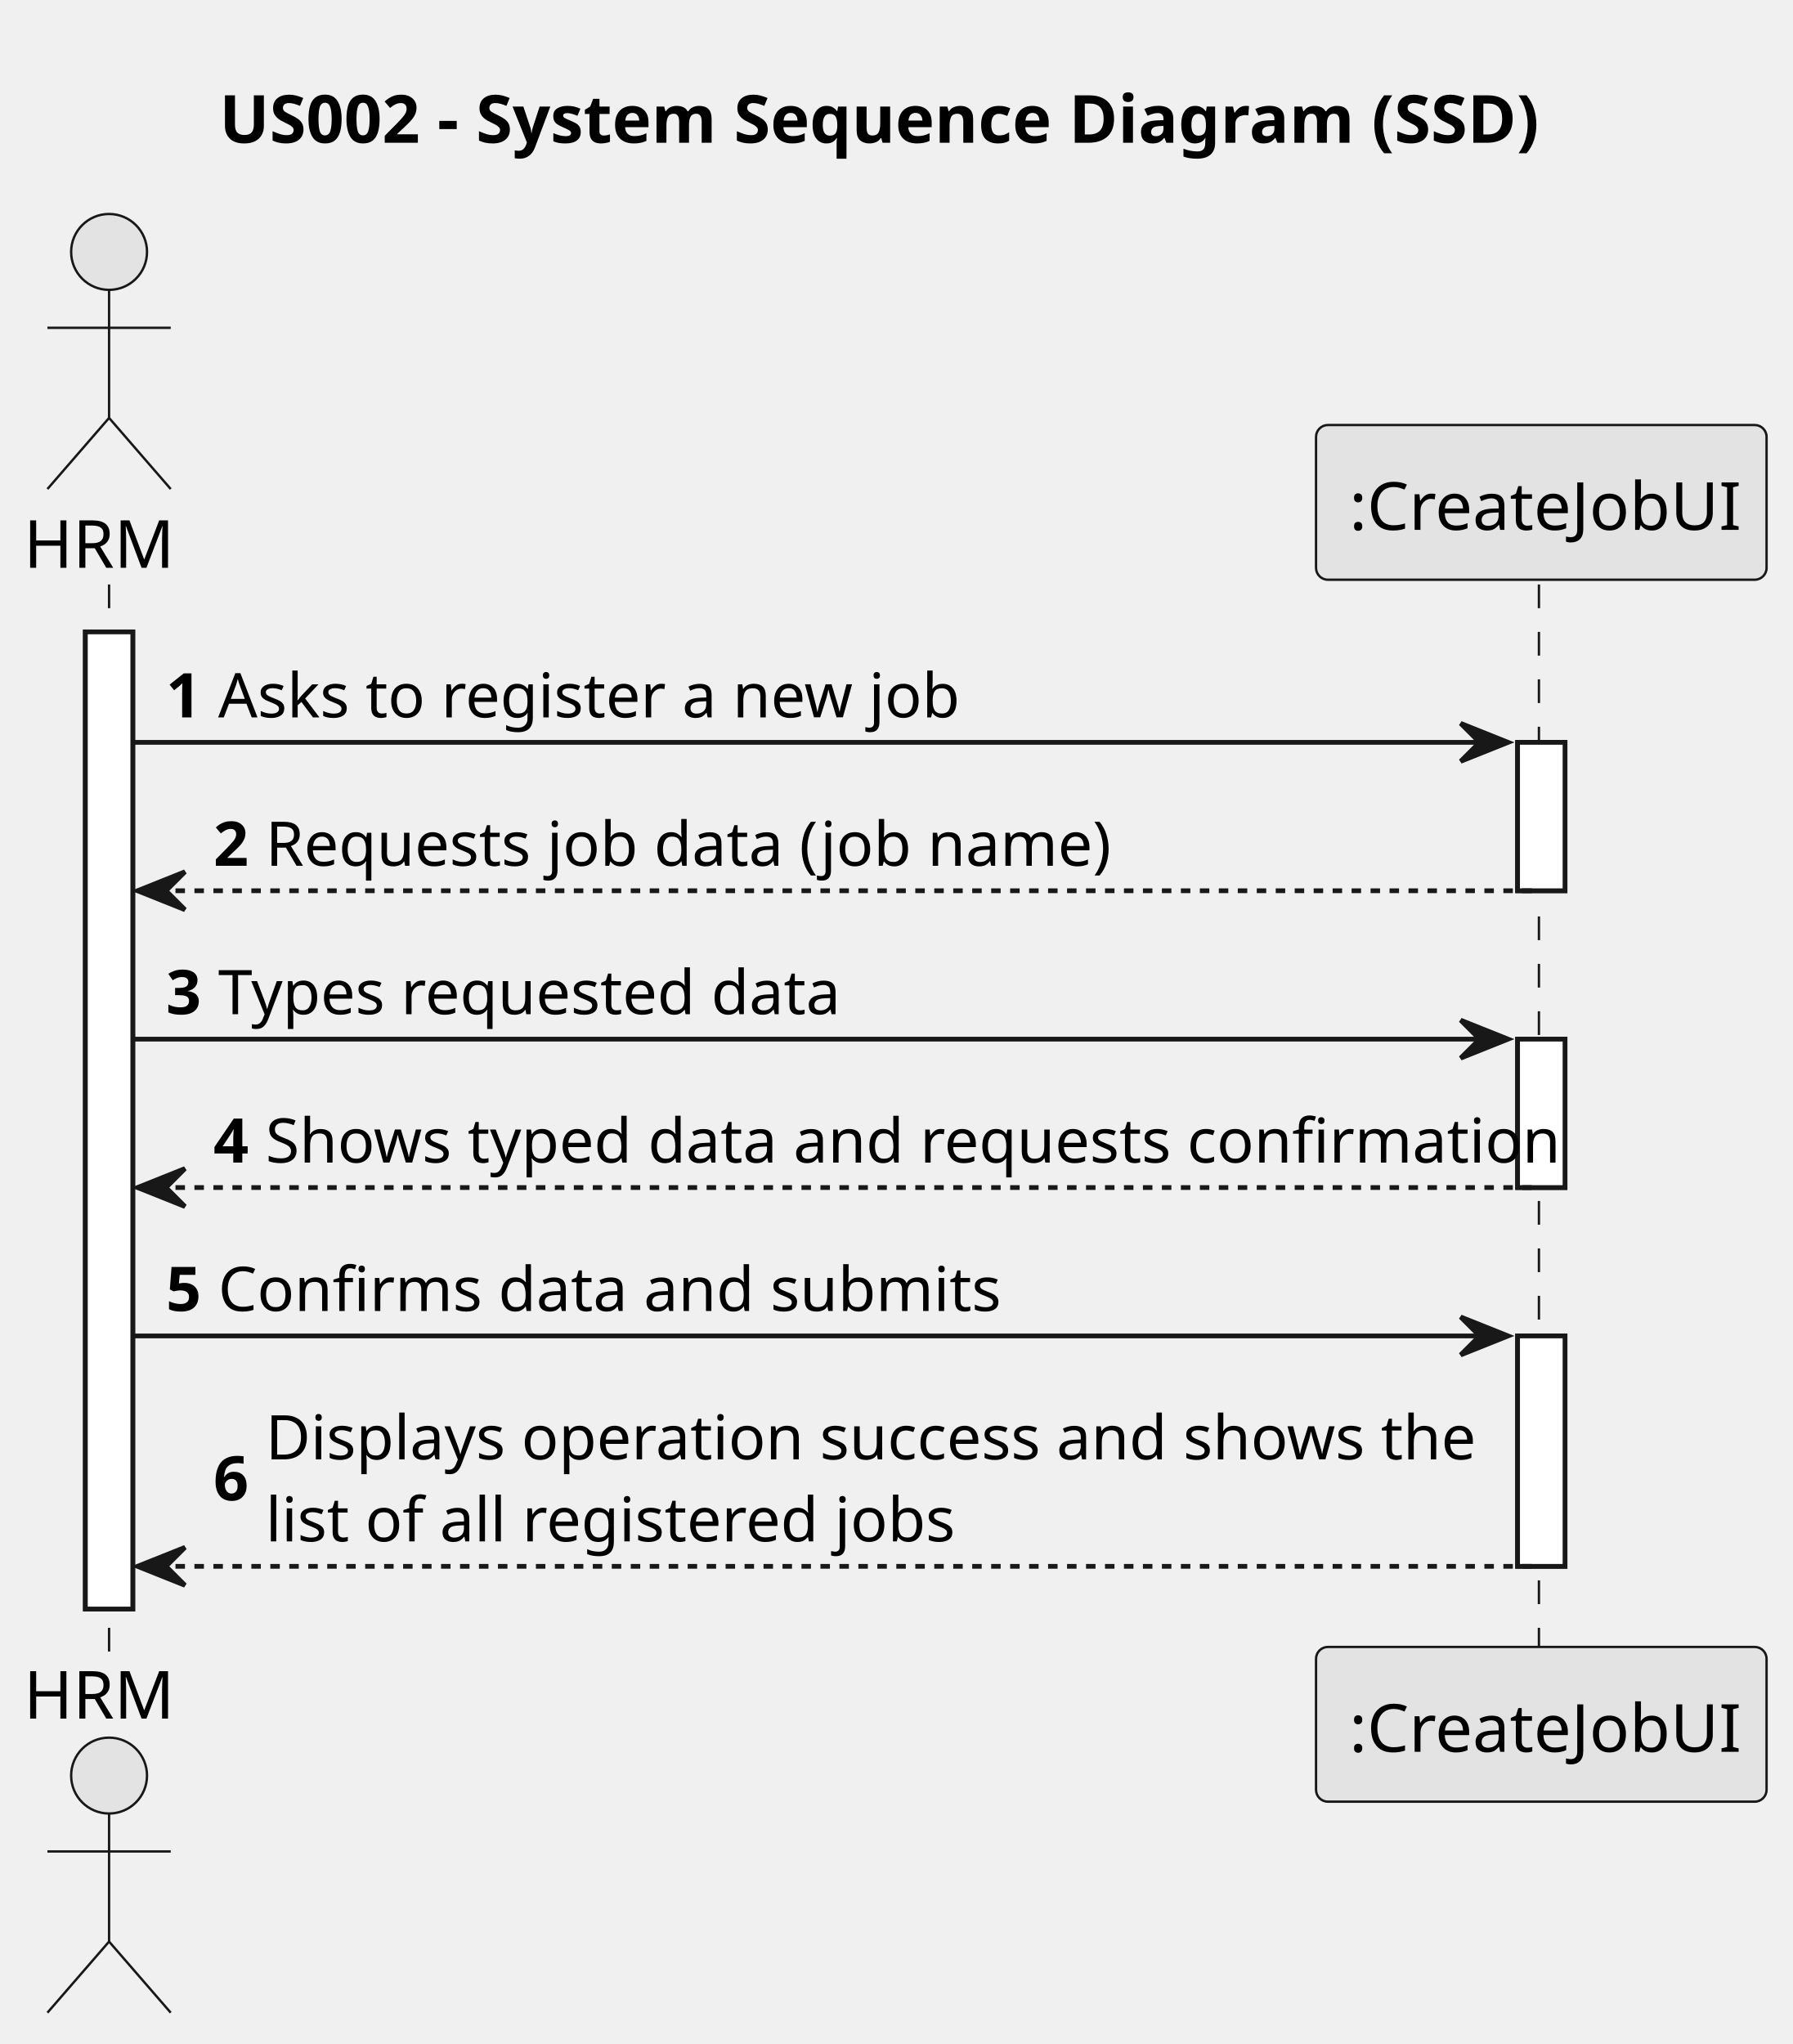
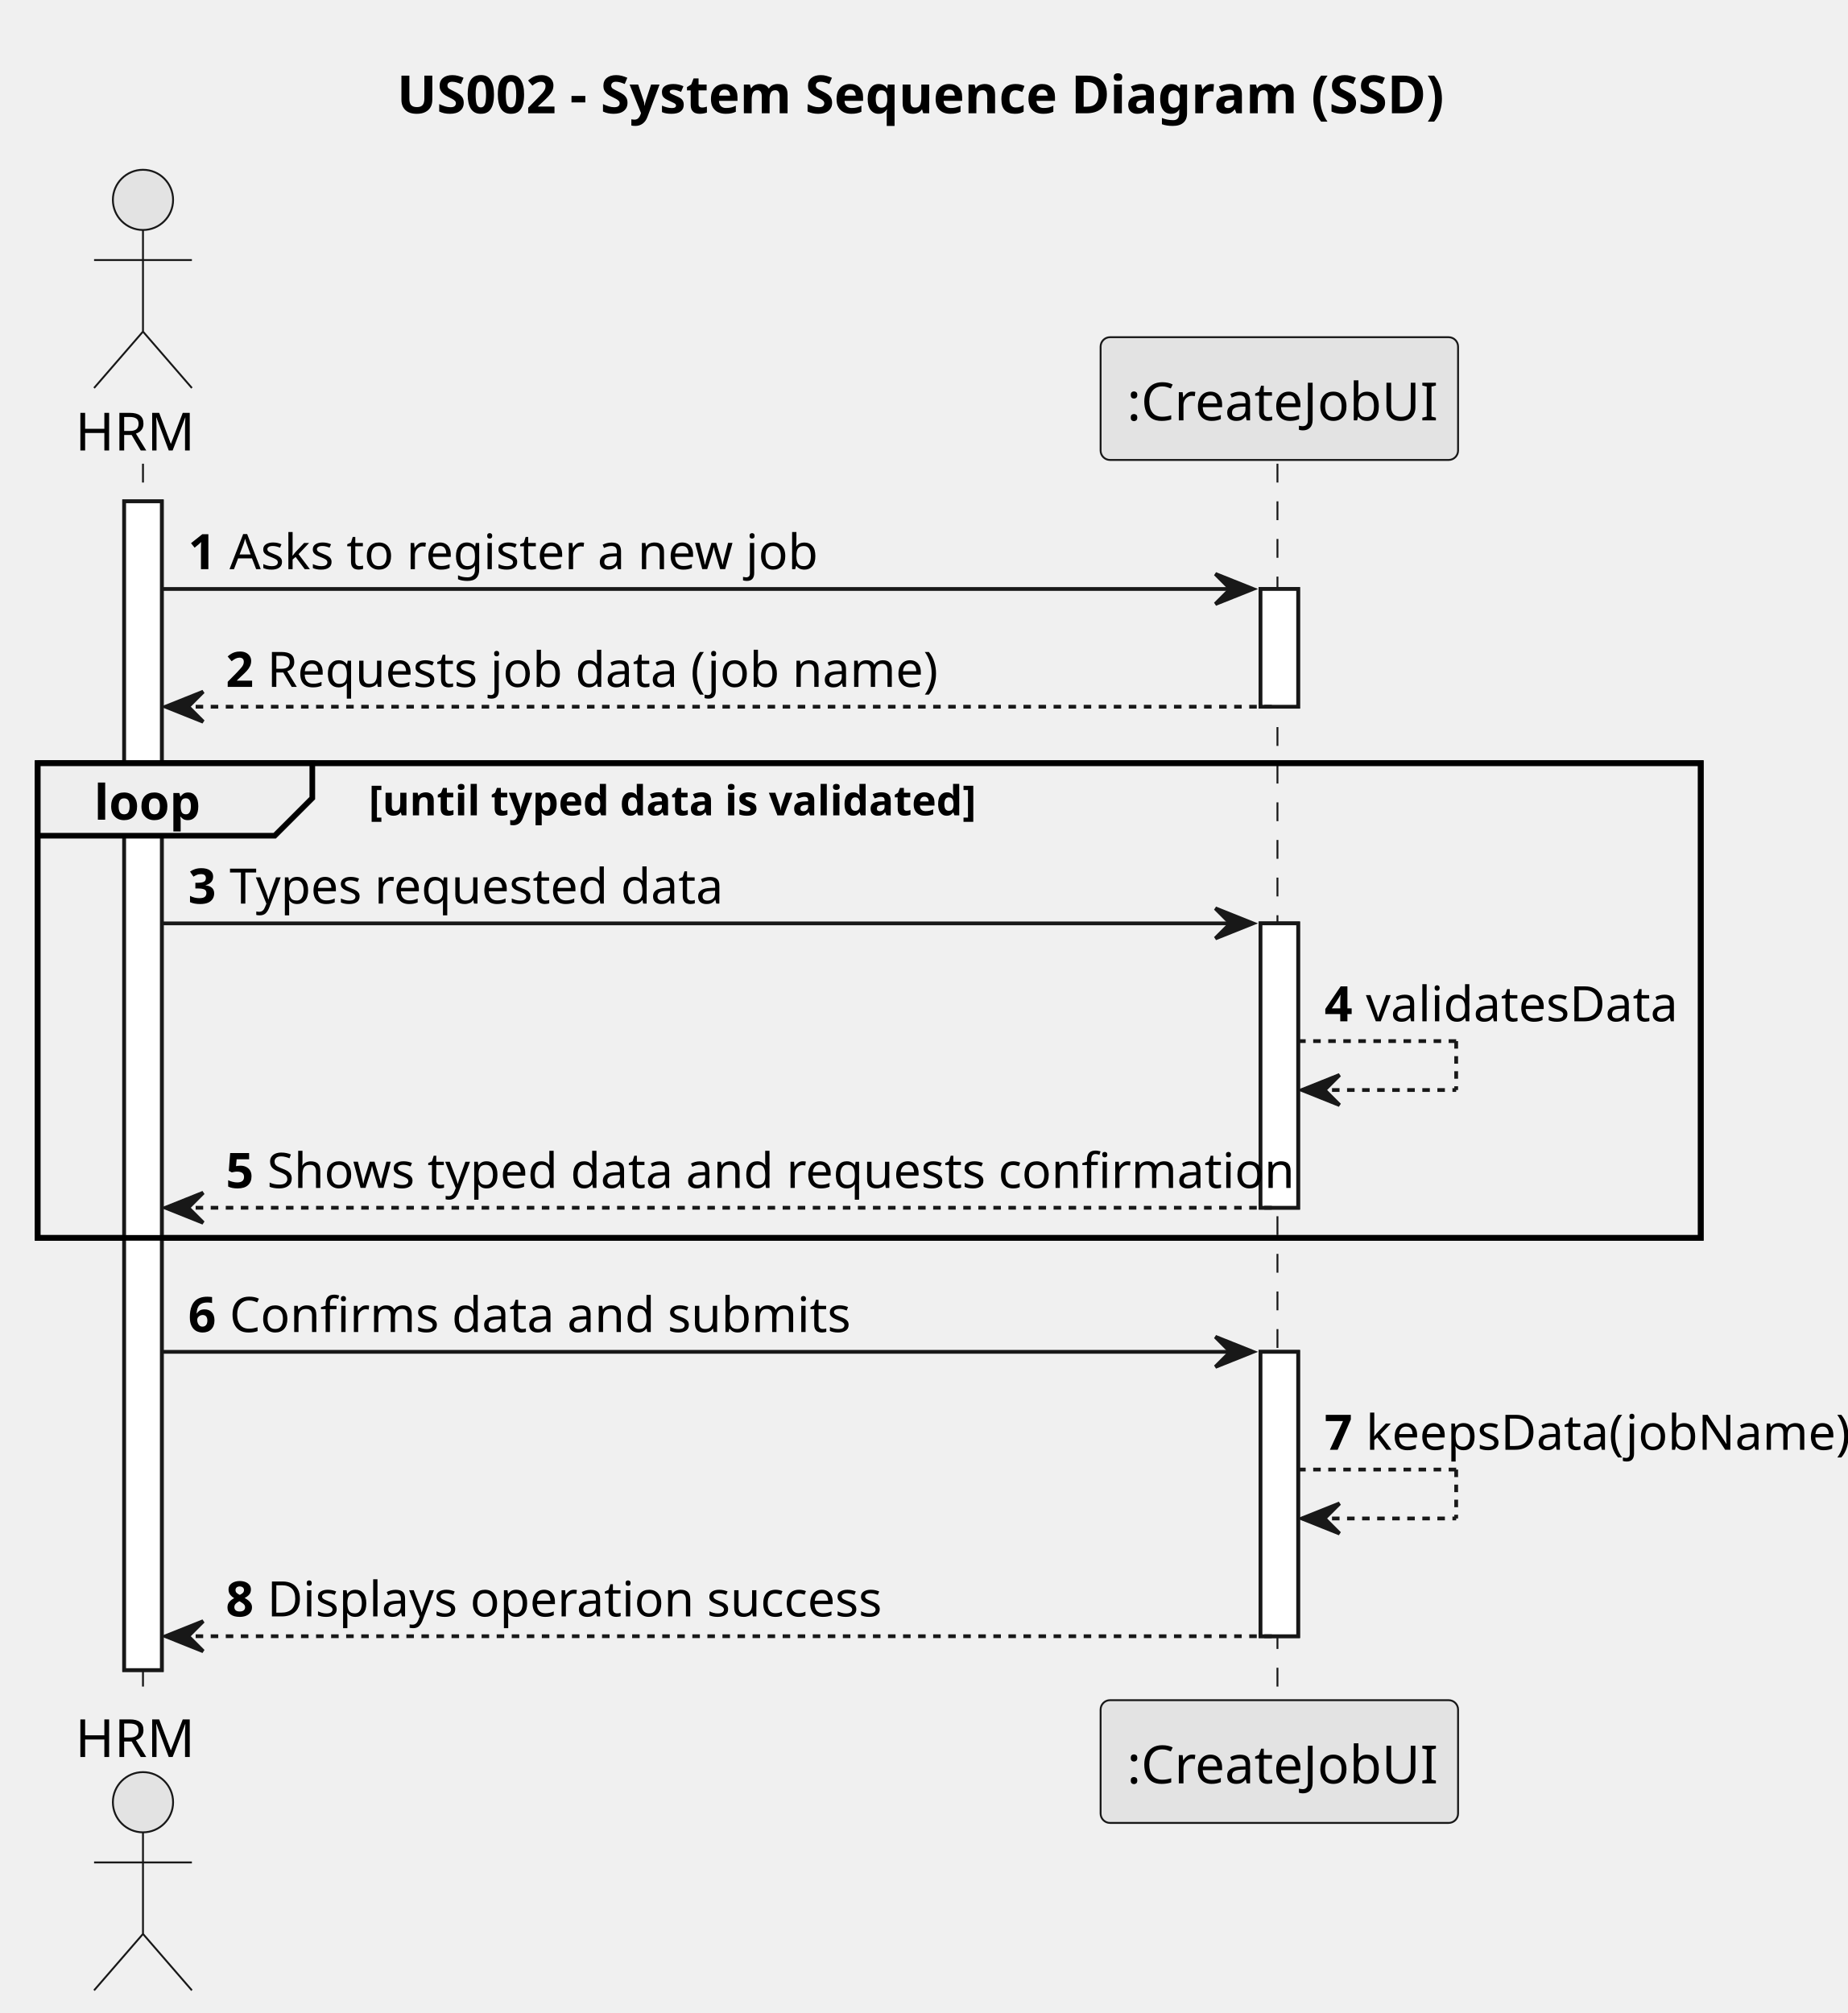
- <svg xmlns="http://www.w3.org/2000/svg" contentStyleType="text/css" height="431px" preserveAspectRatio="none" style="width:378px;height:431px;background:#FFFFFF;" version="1.1" viewBox="0 0 378 431" width="378px" zoomAndPan="magnify">
+ <svg xmlns="http://www.w3.org/2000/svg" contentStyleType="text/css" height="535px" preserveAspectRatio="none" style="width:491px;height:535px;background:#FFFFFF;" version="1.1" viewBox="0 0 491 535" width="491px" zoomAndPan="magnify">
  <defs />
  <g>
-     <text fill="#000000" font-family="sans-serif" font-size="14" font-weight="bold" lengthAdjust="spacing" textLength="284" x="46.25" y="30.107">US002 - System Sequence Diagram (SSD)</text>
-     <rect fill="#FFFFFF" height="206.037" style="stroke:#181818;stroke-width:1.0;" width="10" x="18" y="133.242" />
-     <rect fill="#FFFFFF" height="31.291" style="stroke:#181818;stroke-width:1.0;" width="10" x="320" y="156.533" />
-     <rect fill="#FFFFFF" height="31.291" style="stroke:#181818;stroke-width:1.0;" width="10" x="320" y="219.115" />
-     <rect fill="#FFFFFF" height="48.582" style="stroke:#181818;stroke-width:1.0;" width="10" x="320" y="281.697" />
-     <line style="stroke:#181818;stroke-width:0.5;stroke-dasharray:5.0,5.0;" x1="23" x2="23" y1="123.242" y2="348.279" />
-     <line style="stroke:#181818;stroke-width:0.5;stroke-dasharray:5.0,5.0;" x1="324.5" x2="324.5" y1="123.242" y2="348.279" />
-     <text fill="#000000" font-family="sans-serif" font-size="14" lengthAdjust="spacing" textLength="30" x="5" y="119.728">HRM</text>
-     <ellipse cx="23" cy="53.121" fill="#E3E3E3" rx="8" ry="8" style="stroke:#181818;stroke-width:0.5;" />
-     <path d="M23,61.121 L23,88.121 M10,69.121 L36,69.121 M23,88.121 L10,103.121 M23,88.121 L36,103.121 " fill="none" style="stroke:#181818;stroke-width:0.5;" />
-     <text fill="#000000" font-family="sans-serif" font-size="14" lengthAdjust="spacing" textLength="30" x="5" y="362.387">HRM</text>
-     <ellipse cx="23" cy="374.4" fill="#E3E3E3" rx="8" ry="8" style="stroke:#181818;stroke-width:0.5;" />
-     <path d="M23,382.4 L23,409.4 M10,390.4 L36,390.4 M23,409.4 L10,424.4 M23,409.4 L36,424.4 " fill="none" style="stroke:#181818;stroke-width:0.5;" />
-     <rect fill="#E3E3E3" height="32.621" rx="2.5" ry="2.5" style="stroke:#181818;stroke-width:0.5;" width="95" x="277.5" y="89.621" />
-     <text fill="#000000" font-family="sans-serif" font-size="14" lengthAdjust="spacing" textLength="81" x="284.5" y="111.728">:CreateJobUI</text>
-     <rect fill="#E3E3E3" height="32.621" rx="2.5" ry="2.5" style="stroke:#181818;stroke-width:0.5;" width="95" x="277.5" y="347.279" />
-     <text fill="#000000" font-family="sans-serif" font-size="14" lengthAdjust="spacing" textLength="81" x="284.5" y="369.387">:CreateJobUI</text>
-     <rect fill="#FFFFFF" height="206.037" style="stroke:#181818;stroke-width:1.0;" width="10" x="18" y="133.242" />
-     <rect fill="#FFFFFF" height="31.291" style="stroke:#181818;stroke-width:1.0;" width="10" x="320" y="156.533" />
-     <rect fill="#FFFFFF" height="31.291" style="stroke:#181818;stroke-width:1.0;" width="10" x="320" y="219.115" />
-     <rect fill="#FFFFFF" height="48.582" style="stroke:#181818;stroke-width:1.0;" width="10" x="320" y="281.697" />
-     <polygon fill="#181818" points="308,152.533,318,156.533,308,160.533,312,156.533" style="stroke:#181818;stroke-width:1.0;" />
-     <line style="stroke:#181818;stroke-width:1.0;" x1="28" x2="314" y1="156.533" y2="156.533" />
-     <text fill="#000000" font-family="sans-serif" font-size="13" font-weight="bold" lengthAdjust="spacing" textLength="7" x="35" y="151.27">1</text>
-     <text fill="#000000" font-family="sans-serif" font-size="13" lengthAdjust="spacing" textLength="151" x="46" y="151.27">Asks to register a new job</text>
-     <polygon fill="#181818" points="39,183.824,29,187.824,39,191.824,35,187.824" style="stroke:#181818;stroke-width:1.0;" />
-     <line style="stroke:#181818;stroke-width:1.0;stroke-dasharray:2.0,2.0;" x1="33" x2="324" y1="187.824" y2="187.824" />
-     <text fill="#000000" font-family="sans-serif" font-size="13" font-weight="bold" lengthAdjust="spacing" textLength="7" x="45" y="182.561">2</text>
-     <text fill="#000000" font-family="sans-serif" font-size="13" lengthAdjust="spacing" textLength="170" x="56" y="182.561">Requests job data (job name)</text>
-     <polygon fill="#181818" points="308,215.115,318,219.115,308,223.115,312,219.115" style="stroke:#181818;stroke-width:1.0;" />
-     <line style="stroke:#181818;stroke-width:1.0;" x1="28" x2="314" y1="219.115" y2="219.115" />
-     <text fill="#000000" font-family="sans-serif" font-size="13" font-weight="bold" lengthAdjust="spacing" textLength="7" x="35" y="213.852">3</text>
-     <text fill="#000000" font-family="sans-serif" font-size="13" lengthAdjust="spacing" textLength="125" x="46" y="213.852">Types requested data</text>
-     <polygon fill="#181818" points="39,246.406,29,250.406,39,254.406,35,250.406" style="stroke:#181818;stroke-width:1.0;" />
-     <line style="stroke:#181818;stroke-width:1.0;stroke-dasharray:2.0,2.0;" x1="33" x2="324" y1="250.406" y2="250.406" />
-     <text fill="#000000" font-family="sans-serif" font-size="13" font-weight="bold" lengthAdjust="spacing" textLength="7" x="45" y="245.144">4</text>
-     <text fill="#000000" font-family="sans-serif" font-size="13" lengthAdjust="spacing" textLength="257" x="56" y="245.144">Shows typed data and requests confirmation</text>
-     <polygon fill="#181818" points="308,277.697,318,281.697,308,285.697,312,281.697" style="stroke:#181818;stroke-width:1.0;" />
-     <line style="stroke:#181818;stroke-width:1.0;" x1="28" x2="314" y1="281.697" y2="281.697" />
-     <text fill="#000000" font-family="sans-serif" font-size="13" font-weight="bold" lengthAdjust="spacing" textLength="7" x="35" y="276.435">5</text>
-     <text fill="#000000" font-family="sans-serif" font-size="13" lengthAdjust="spacing" textLength="155" x="46" y="276.435">Confirms data and submits</text>
-     <polygon fill="#181818" points="39,326.279,29,330.279,39,334.279,35,330.279" style="stroke:#181818;stroke-width:1.0;" />
-     <line style="stroke:#181818;stroke-width:1.0;stroke-dasharray:2.0,2.0;" x1="33" x2="324" y1="330.279" y2="330.279" />
-     <text fill="#000000" font-family="sans-serif" font-size="13" font-weight="bold" lengthAdjust="spacing" textLength="7" x="45" y="316.371">6</text>
-     <text fill="#000000" font-family="sans-serif" font-size="13" lengthAdjust="spacing" textLength="248" x="56" y="307.726">Displays operation success and shows the</text>
-     <text fill="#000000" font-family="sans-serif" font-size="13" lengthAdjust="spacing" textLength="137" x="56" y="325.017">list of all registered jobs</text>
+     <text fill="#000000" font-family="sans-serif" font-size="14" font-weight="bold" lengthAdjust="spacing" textLength="284" x="105.5" y="30.107">US002 - System Sequence Diagram (SSD)</text>
+     <rect fill="#FFFFFF" height="310.619" style="stroke:#181818;stroke-width:1.0;" width="10" x="33" y="133.242" />
+     <rect fill="#FFFFFF" height="31.291" style="stroke:#181818;stroke-width:1.0;" width="10" x="335" y="156.533" />
+     <rect fill="#FFFFFF" height="75.582" style="stroke:#181818;stroke-width:1.0;" width="10" x="335" y="245.406" />
+     <rect fill="#FFFFFF" height="75.582" style="stroke:#181818;stroke-width:1.0;" width="10" x="335" y="359.279" />
+     <rect fill="none" height="126.164" style="stroke:#000000;stroke-width:1.5;" width="442" x="10" y="202.824" />
+     <line style="stroke:#181818;stroke-width:0.5;stroke-dasharray:5.0,5.0;" x1="38" x2="38" y1="123.242" y2="452.861" />
+     <line style="stroke:#181818;stroke-width:0.5;stroke-dasharray:5.0,5.0;" x1="339.5" x2="339.5" y1="123.242" y2="452.861" />
+     <text fill="#000000" font-family="sans-serif" font-size="14" lengthAdjust="spacing" textLength="30" x="20" y="119.728">HRM</text>
+     <ellipse cx="38" cy="53.121" fill="#E3E3E3" rx="8" ry="8" style="stroke:#181818;stroke-width:0.5;" />
+     <path d="M38,61.121 L38,88.121 M25,69.121 L51,69.121 M38,88.121 L25,103.121 M38,88.121 L51,103.121 " fill="none" style="stroke:#181818;stroke-width:0.5;" />
+     <text fill="#000000" font-family="sans-serif" font-size="14" lengthAdjust="spacing" textLength="30" x="20" y="466.969">HRM</text>
+     <ellipse cx="38" cy="478.982" fill="#E3E3E3" rx="8" ry="8" style="stroke:#181818;stroke-width:0.5;" />
+     <path d="M38,486.982 L38,513.982 M25,494.982 L51,494.982 M38,513.982 L25,528.982 M38,513.982 L51,528.982 " fill="none" style="stroke:#181818;stroke-width:0.5;" />
+     <rect fill="#E3E3E3" height="32.621" rx="2.5" ry="2.5" style="stroke:#181818;stroke-width:0.5;" width="95" x="292.5" y="89.621" />
+     <text fill="#000000" font-family="sans-serif" font-size="14" lengthAdjust="spacing" textLength="81" x="299.5" y="111.728">:CreateJobUI</text>
+     <rect fill="#E3E3E3" height="32.621" rx="2.5" ry="2.5" style="stroke:#181818;stroke-width:0.5;" width="95" x="292.5" y="451.861" />
+     <text fill="#000000" font-family="sans-serif" font-size="14" lengthAdjust="spacing" textLength="81" x="299.5" y="473.969">:CreateJobUI</text>
+     <rect fill="#FFFFFF" height="310.619" style="stroke:#181818;stroke-width:1.0;" width="10" x="33" y="133.242" />
+     <rect fill="#FFFFFF" height="31.291" style="stroke:#181818;stroke-width:1.0;" width="10" x="335" y="156.533" />
+     <rect fill="#FFFFFF" height="75.582" style="stroke:#181818;stroke-width:1.0;" width="10" x="335" y="245.406" />
+     <rect fill="#FFFFFF" height="75.582" style="stroke:#181818;stroke-width:1.0;" width="10" x="335" y="359.279" />
+     <polygon fill="#181818" points="323,152.533,333,156.533,323,160.533,327,156.533" style="stroke:#181818;stroke-width:1.0;" />
+     <line style="stroke:#181818;stroke-width:1.0;" x1="43" x2="329" y1="156.533" y2="156.533" />
+     <text fill="#000000" font-family="sans-serif" font-size="13" font-weight="bold" lengthAdjust="spacing" textLength="7" x="50" y="151.27">1</text>
+     <text fill="#000000" font-family="sans-serif" font-size="13" lengthAdjust="spacing" textLength="151" x="61" y="151.27">Asks to register a new job</text>
+     <polygon fill="#181818" points="54,183.824,44,187.824,54,191.824,50,187.824" style="stroke:#181818;stroke-width:1.0;" />
+     <line style="stroke:#181818;stroke-width:1.0;stroke-dasharray:2.0,2.0;" x1="48" x2="339" y1="187.824" y2="187.824" />
+     <text fill="#000000" font-family="sans-serif" font-size="13" font-weight="bold" lengthAdjust="spacing" textLength="7" x="60" y="182.561">2</text>
+     <text fill="#000000" font-family="sans-serif" font-size="13" lengthAdjust="spacing" textLength="170" x="71" y="182.561">Requests job data (job name)</text>
+     <path d="M10,202.824 L83,202.824 L83,212.115 L73,222.115 L10,222.115 L10,202.824 " fill="#EEEEEE" style="stroke:#000000;stroke-width:1.5;" />
+     <rect fill="none" height="126.164" style="stroke:#000000;stroke-width:1.5;" width="442" x="10" y="202.824" />
+     <text fill="#000000" font-family="sans-serif" font-size="13" font-weight="bold" lengthAdjust="spacing" textLength="28" x="25" y="217.852">loop</text>
+     <text fill="#000000" font-family="sans-serif" font-size="11" font-weight="bold" lengthAdjust="spacing" textLength="157" x="98" y="216.694">[until typed data is validated]</text>
+     <polygon fill="#181818" points="323,241.406,333,245.406,323,249.406,327,245.406" style="stroke:#181818;stroke-width:1.0;" />
+     <line style="stroke:#181818;stroke-width:1.0;" x1="43" x2="329" y1="245.406" y2="245.406" />
+     <text fill="#000000" font-family="sans-serif" font-size="13" font-weight="bold" lengthAdjust="spacing" textLength="7" x="50" y="240.144">3</text>
+     <text fill="#000000" font-family="sans-serif" font-size="13" lengthAdjust="spacing" textLength="125" x="61" y="240.144">Types requested data</text>
+     <line style="stroke:#181818;stroke-width:1.0;stroke-dasharray:2.0,2.0;" x1="345" x2="387" y1="276.697" y2="276.697" />
+     <line style="stroke:#181818;stroke-width:1.0;stroke-dasharray:2.0,2.0;" x1="387" x2="387" y1="276.697" y2="289.697" />
+     <line style="stroke:#181818;stroke-width:1.0;stroke-dasharray:2.0,2.0;" x1="346" x2="387" y1="289.697" y2="289.697" />
+     <polygon fill="#181818" points="356,285.697,346,289.697,356,293.697,352,289.697" style="stroke:#181818;stroke-width:1.0;" />
+     <text fill="#000000" font-family="sans-serif" font-size="13" font-weight="bold" lengthAdjust="spacing" textLength="7" x="352" y="271.435">4</text>
+     <text fill="#000000" font-family="sans-serif" font-size="13" lengthAdjust="spacing" textLength="77" x="363" y="271.435">validatesData</text>
+     <polygon fill="#181818" points="54,316.988,44,320.988,54,324.988,50,320.988" style="stroke:#181818;stroke-width:1.0;" />
+     <line style="stroke:#181818;stroke-width:1.0;stroke-dasharray:2.0,2.0;" x1="48" x2="339" y1="320.988" y2="320.988" />
+     <text fill="#000000" font-family="sans-serif" font-size="13" font-weight="bold" lengthAdjust="spacing" textLength="7" x="60" y="315.726">5</text>
+     <text fill="#000000" font-family="sans-serif" font-size="13" lengthAdjust="spacing" textLength="257" x="71" y="315.726">Shows typed data and requests confirmation</text>
+     <polygon fill="#181818" points="323,355.279,333,359.279,323,363.279,327,359.279" style="stroke:#181818;stroke-width:1.0;" />
+     <line style="stroke:#181818;stroke-width:1.0;" x1="43" x2="329" y1="359.279" y2="359.279" />
+     <text fill="#000000" font-family="sans-serif" font-size="13" font-weight="bold" lengthAdjust="spacing" textLength="7" x="50" y="354.017">6</text>
+     <text fill="#000000" font-family="sans-serif" font-size="13" lengthAdjust="spacing" textLength="155" x="61" y="354.017">Confirms data and submits</text>
+     <line style="stroke:#181818;stroke-width:1.0;stroke-dasharray:2.0,2.0;" x1="345" x2="387" y1="390.57" y2="390.57" />
+     <line style="stroke:#181818;stroke-width:1.0;stroke-dasharray:2.0,2.0;" x1="387" x2="387" y1="390.57" y2="403.57" />
+     <line style="stroke:#181818;stroke-width:1.0;stroke-dasharray:2.0,2.0;" x1="346" x2="387" y1="403.57" y2="403.57" />
+     <polygon fill="#181818" points="356,399.57,346,403.57,356,407.57,352,403.57" style="stroke:#181818;stroke-width:1.0;" />
+     <text fill="#000000" font-family="sans-serif" font-size="13" font-weight="bold" lengthAdjust="spacing" textLength="7" x="352" y="385.308">7</text>
+     <text fill="#000000" font-family="sans-serif" font-size="13" lengthAdjust="spacing" textLength="121" x="363" y="385.308">keepsData(jobName)</text>
+     <polygon fill="#181818" points="54,430.861,44,434.861,54,438.861,50,434.861" style="stroke:#181818;stroke-width:1.0;" />
+     <line style="stroke:#181818;stroke-width:1.0;stroke-dasharray:2.0,2.0;" x1="48" x2="339" y1="434.861" y2="434.861" />
+     <text fill="#000000" font-family="sans-serif" font-size="13" font-weight="bold" lengthAdjust="spacing" textLength="7" x="60" y="429.599">8</text>
+     <text fill="#000000" font-family="sans-serif" font-size="13" lengthAdjust="spacing" textLength="160" x="71" y="429.599">Displays operation success</text>
  </g>
</svg>
